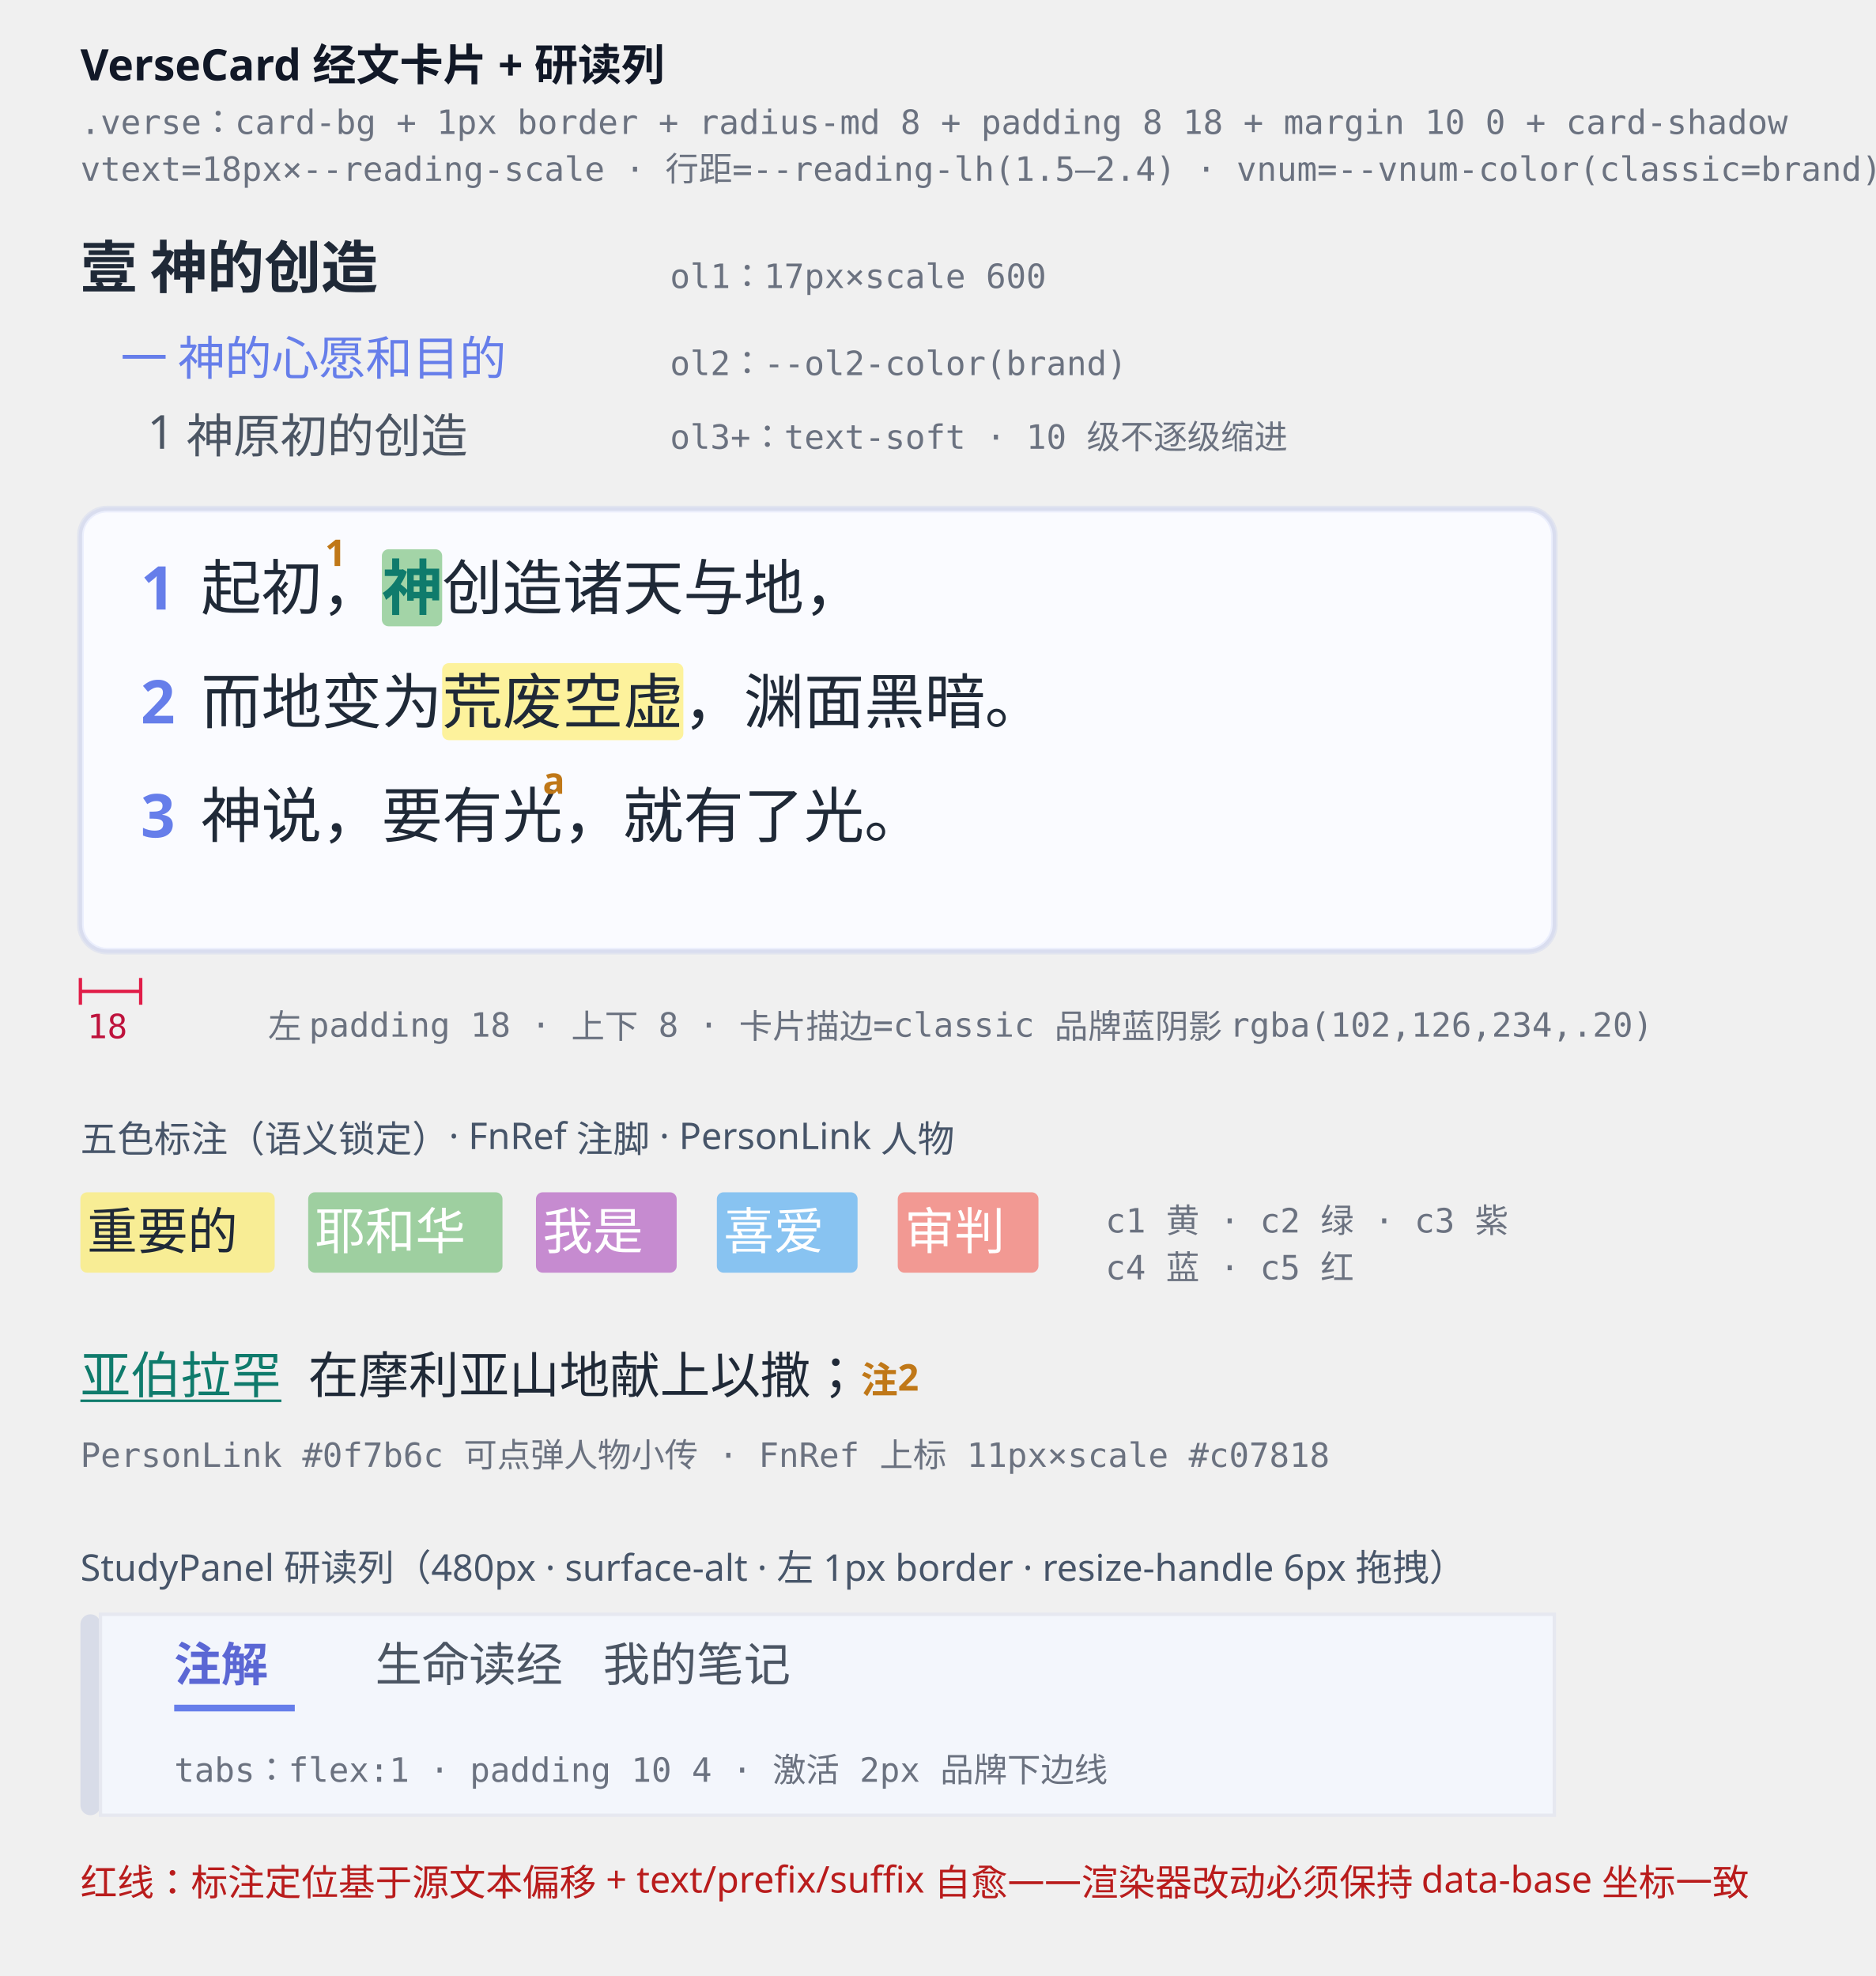
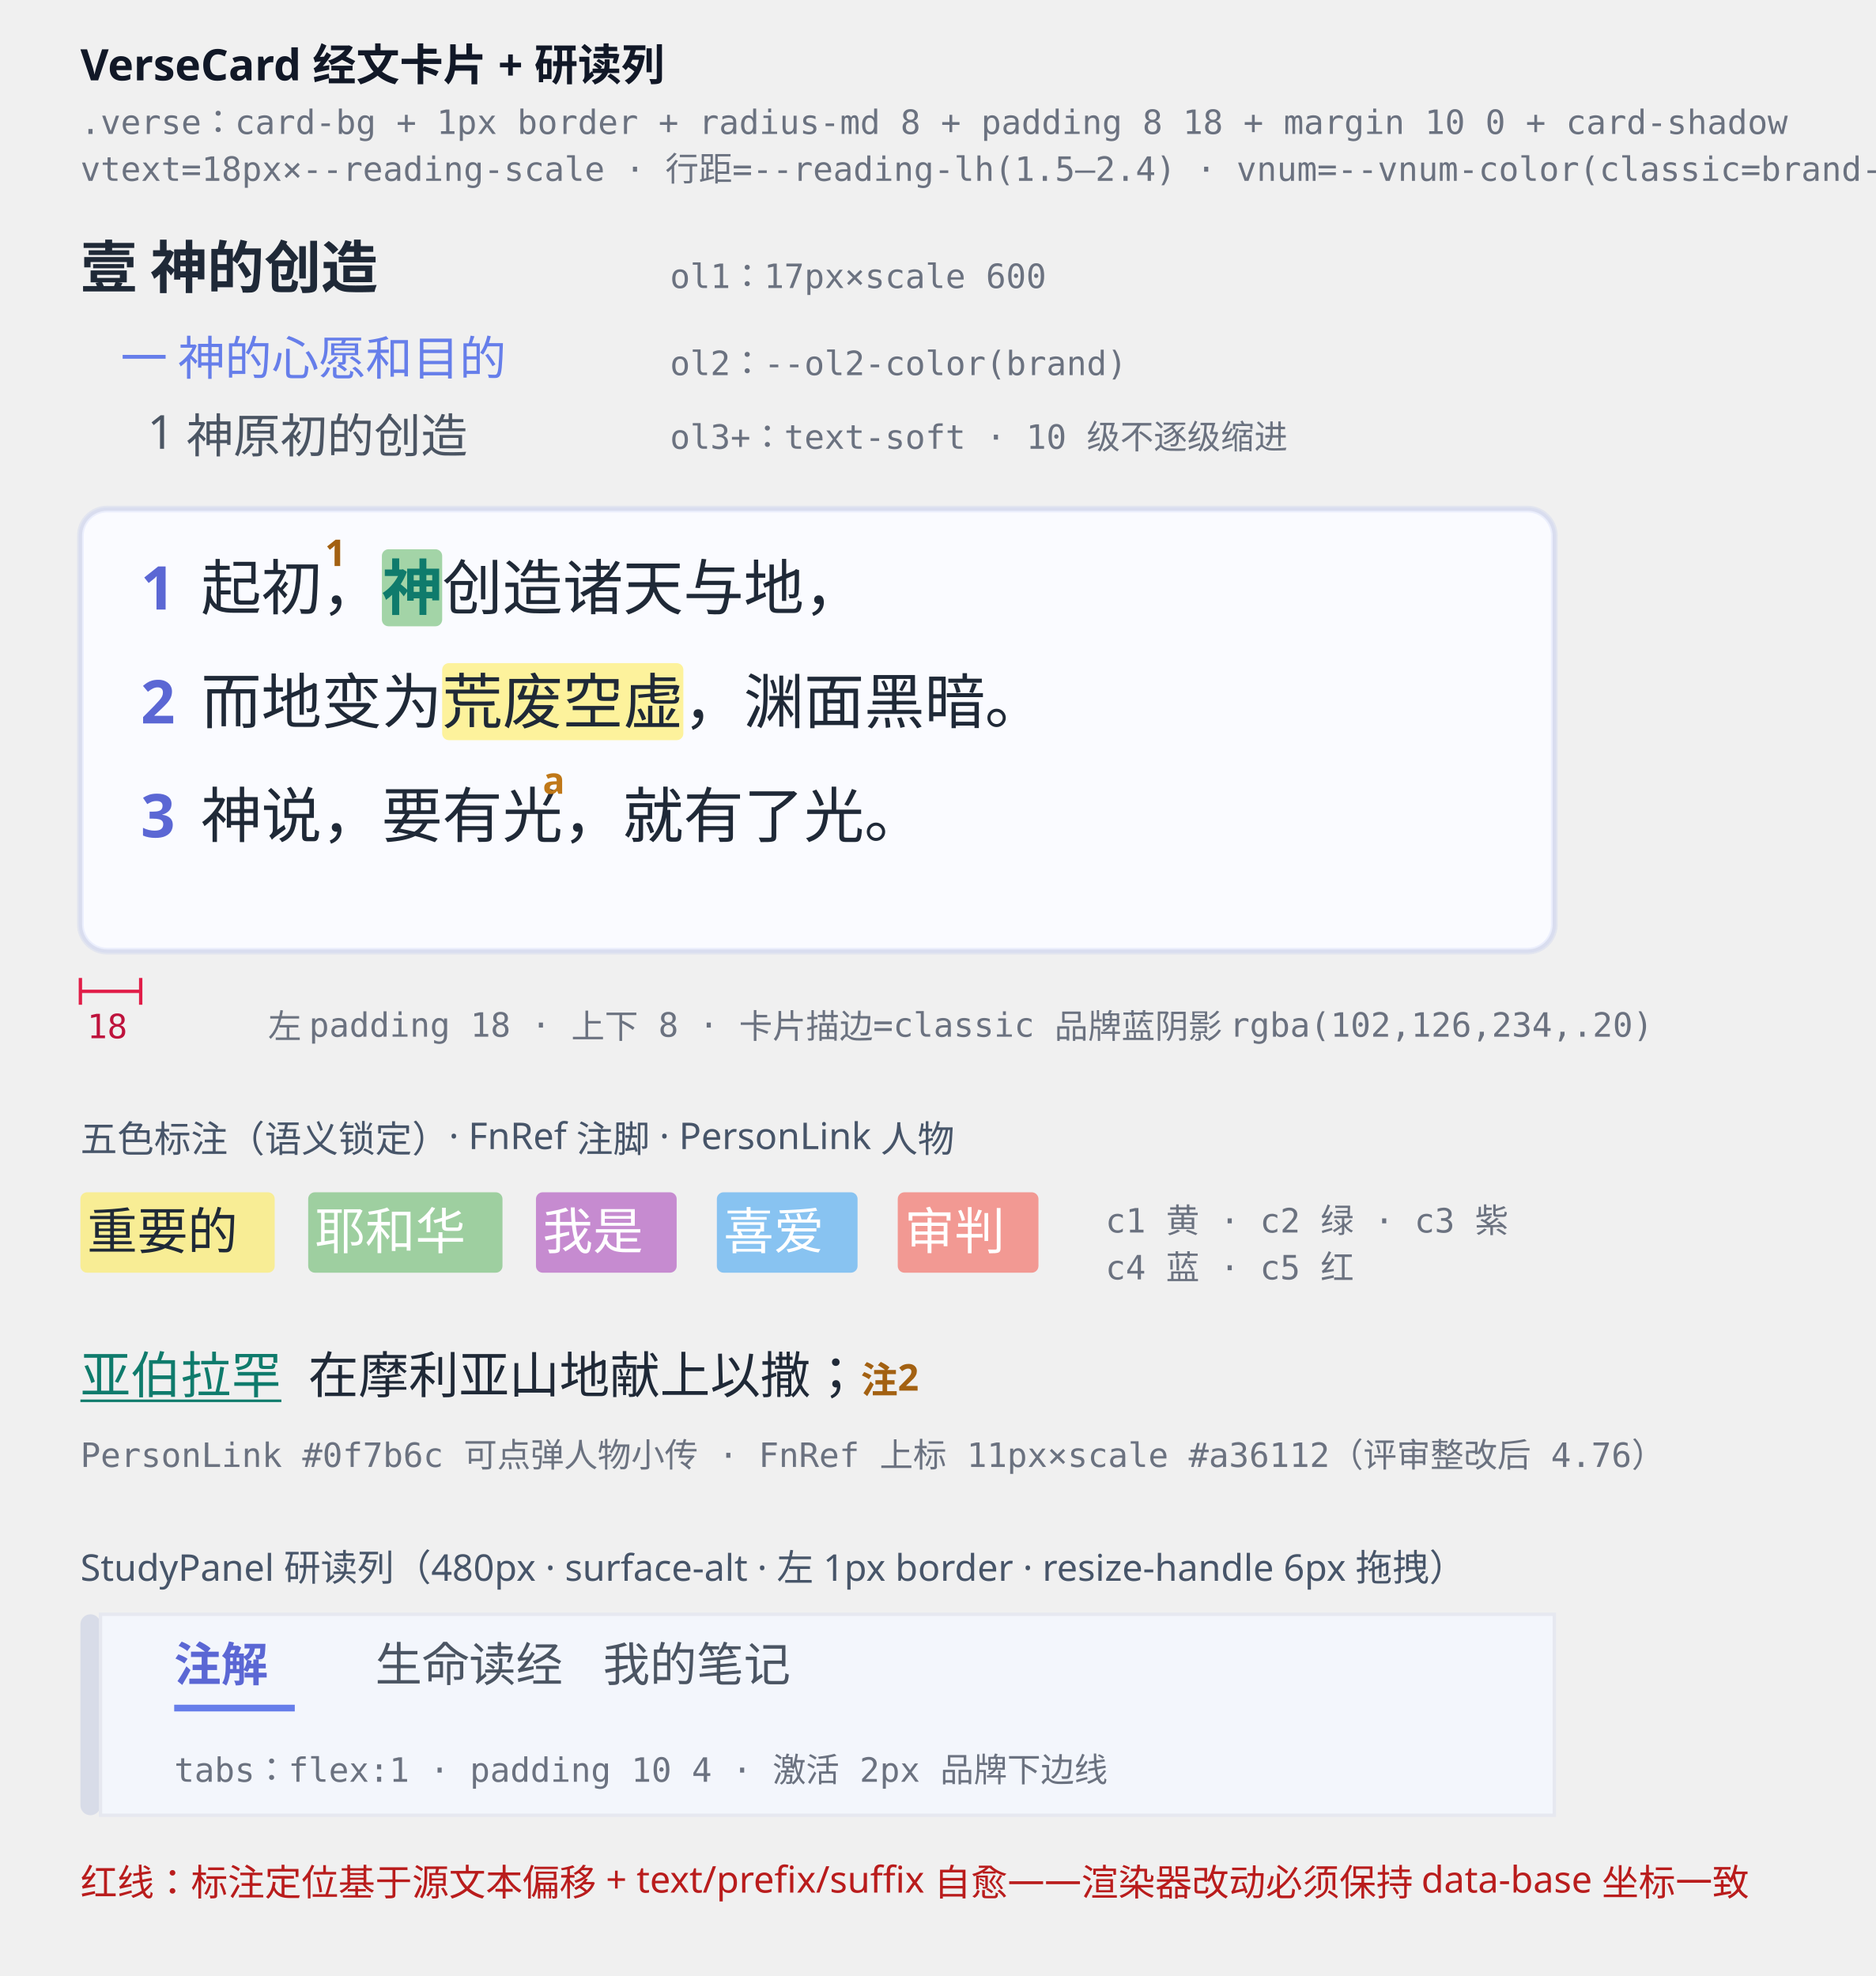
<svg xmlns="http://www.w3.org/2000/svg" width="560" height="590" viewBox="0 0 560 590">
  <style>
    .t{font-family:'PingFang SC','Microsoft YaHei','Noto Sans SC',sans-serif;}
    .m{font-family:Consolas,Menlo,monospace;font-size:10px;fill:#be123c;}
    .dim{stroke:#e11d48;stroke-width:1;fill:none;}
    .cap{font-family:'PingFang SC',sans-serif;font-size:11px;fill:#475569;}
    .nt{font-family:Consolas,Menlo,monospace;font-size:10px;fill:#6b7280;}
    .hd{font-family:'PingFang SC',sans-serif;font-size:13px;font-weight:700;fill:#111827;}
  </style>
  <text class="hd" x="24" y="24">VerseCard 经文卡片 + 研读列</text>
  <text class="nt" x="24" y="40">.verse：card-bg + 1px border + radius-md 8 + padding 8 18 + margin 10 0 + card-shadow</text>
-   <text class="nt" x="24" y="54">vtext=18px×--reading-scale · 行距=--reading-lh(1.5–2.4) · vnum=--vnum-color(classic=brand)</text>
+   <text class="nt" x="24" y="54">vtext=18px×--reading-scale · 行距=--reading-lh(1.5–2.4) · vnum=--vnum-color(classic=brand-dark 4.84)</text>
  <text class="t" x="24" y="86" font-size="17" font-weight="600" fill="#1f2937">壹 神的创造</text>
  <text class="t" x="36" y="112" font-size="14" fill="#667eea">一 神的心愿和目的</text>
  <text class="t" x="44" y="134" font-size="14" fill="#4b5563">1 神原初的创造</text>
  <text class="nt" x="200" y="86">ol1：17px×scale 600</text>
  <text class="nt" x="200" y="112">ol2：--ol2-color(brand)</text>
  <text class="nt" x="200" y="134">ol3+：text-soft · 10 级不逐级缩进</text>
  <rect x="24" y="152" width="440" height="132" rx="8" fill="#fafbff" stroke="#e6e8f0" />
  <rect x="24" y="152" width="440" height="132" rx="8" fill="none" stroke="rgba(102,126,234,.20)" stroke-width="2" opacity=".5" />
  <rect x="114" y="164" width="18" height="23" rx="2" fill="rgba(76,175,80,.5)" />
  <text class="t" y="182" font-size="18" fill="#1f2937">
-     <tspan x="42" font-weight="700" fill="#667eea">1</tspan>
+     <tspan x="42" font-weight="700" fill="#5B67D4">1</tspan>
    <tspan x="60">起初，</tspan>
    <tspan x="114" font-weight="600" fill="#0f7b6c">神</tspan>
    <tspan x="132">创造诸天与地，</tspan>
  </text>
-   <text class="t" x="97" y="169" font-size="11" font-weight="700" fill="#c07818">1</text>
+   <text class="t" x="97" y="169" font-size="11" font-weight="700" fill="#a36112">1</text>
  <rect x="132" y="198" width="72" height="23" rx="2" fill="rgba(255,235,59,.5)" />
  <text class="t" y="216" font-size="18" fill="#1f2937">
-     <tspan x="42" font-weight="700" fill="#667eea">2</tspan>
+     <tspan x="42" font-weight="700" fill="#5B67D4">2</tspan>
    <tspan x="60">而地变为</tspan>
    <tspan x="132">荒废空虚</tspan>
    <tspan x="204">，渊面黑暗。</tspan>
  </text>
  <text class="t" y="250" font-size="18" fill="#1f2937">
-     <tspan x="42" font-weight="700" fill="#667eea">3</tspan>
+     <tspan x="42" font-weight="700" fill="#5B67D4">3</tspan>
    <tspan x="60">神说，要有光，就有了光。</tspan>
  </text>
  <text class="t" x="162" y="237" font-size="11" font-weight="700" fill="#c07818">a</text>
  <g class="dim">
    <line x1="24" y1="296" x2="42" y2="296" />
    <line x1="24" y1="292" x2="24" y2="300" />
    <line x1="42" y1="292" x2="42" y2="300" />
  </g>
  <text class="m" x="26" y="310">18</text>
  <text class="nt" x="80" y="310">左 padding 18 · 上下 8 · 卡片描边=classic 品牌蓝阴影 rgba(102,126,234,.20)</text>
  <text class="cap" x="24" y="344">五色标注（语义锁定）· FnRef 注脚 · PersonLink 人物</text>
  <g font-family="'PingFang SC',sans-serif" font-size="15" fill="#1f2937">
    <rect x="24" y="356" width="58" height="24" rx="2" fill="rgba(255,235,59,.5)" />
    <text x="26" y="373">重要的</text>
    <rect x="92" y="356" width="58" height="24" rx="2" fill="rgba(76,175,80,.5)" />
    <text x="94" y="373" fill="#fff">耶和华</text>
    <rect x="160" y="356" width="42" height="24" rx="2" fill="rgba(156,39,176,.5)" />
    <text x="162" y="373" fill="#fff">我是</text>
    <rect x="214" y="356" width="42" height="24" rx="2" fill="rgba(33,150,243,.5)" />
    <text x="216" y="373" fill="#fff">喜爱</text>
    <rect x="268" y="356" width="42" height="24" rx="2" fill="rgba(244,67,54,.5)" />
    <text x="270" y="373" fill="#fff">审判</text>
  </g>
  <text class="nt" x="330" y="368">c1 黄 · c2 绿 · c3 紫</text>
  <text class="nt" x="330" y="382">c4 蓝 · c5 红</text>
  <text class="t" x="24" y="416" font-size="15" fill="#0f7b6c" text-decoration="underline">亚伯拉罕</text>
-   <text class="t" x="92" y="416" font-size="15" fill="#1f2937">在摩利亚山地献上以撒；<tspan font-size="11" font-weight="700" fill="#c07818">注2</tspan>
+   <text class="t" x="92" y="416" font-size="15" fill="#1f2937">在摩利亚山地献上以撒；<tspan font-size="11" font-weight="700" fill="#a36112">注2</tspan>
  </text>
-   <text class="nt" x="24" y="438">PersonLink #0f7b6c 可点弹人物小传 · FnRef 上标 11px×scale #c07818</text>
+   <text class="nt" x="24" y="438">PersonLink #0f7b6c 可点弹人物小传 · FnRef 上标 11px×scale #a36112（评审整改后 4.76）</text>
  <text class="cap" x="24" y="472">StudyPanel 研读列（480px · surface-alt · 左 1px border · resize-handle 6px 拖拽）</text>
  <rect x="24" y="482" width="6" height="60" fill="#d8dce8" rx="3" />
  <rect x="30" y="482" width="434" height="60" fill="#f3f6fc" stroke="#e6e8f0" />
  <text class="t" x="52" y="502" font-size="14" font-weight="600" fill="#5B67D4">注解</text>
  <line x1="52" y1="510" x2="88" y2="510" stroke="#667eea" stroke-width="2" />
  <text class="t" x="112" y="502" font-size="14" fill="#4b5563">生命读经</text>
  <text class="t" x="180" y="502" font-size="14" fill="#4b5563">我的笔记</text>
  <text class="nt" x="52" y="532">tabs：flex:1 · padding 10 4 · 激活 2px 品牌下边线</text>
  <text class="t" x="24" y="566" font-size="11" fill="#b91c1c">红线：标注定位基于源文本偏移 + text/prefix/suffix 自愈——渲染器改动必须保持 data-base 坐标一致</text>
</svg>
